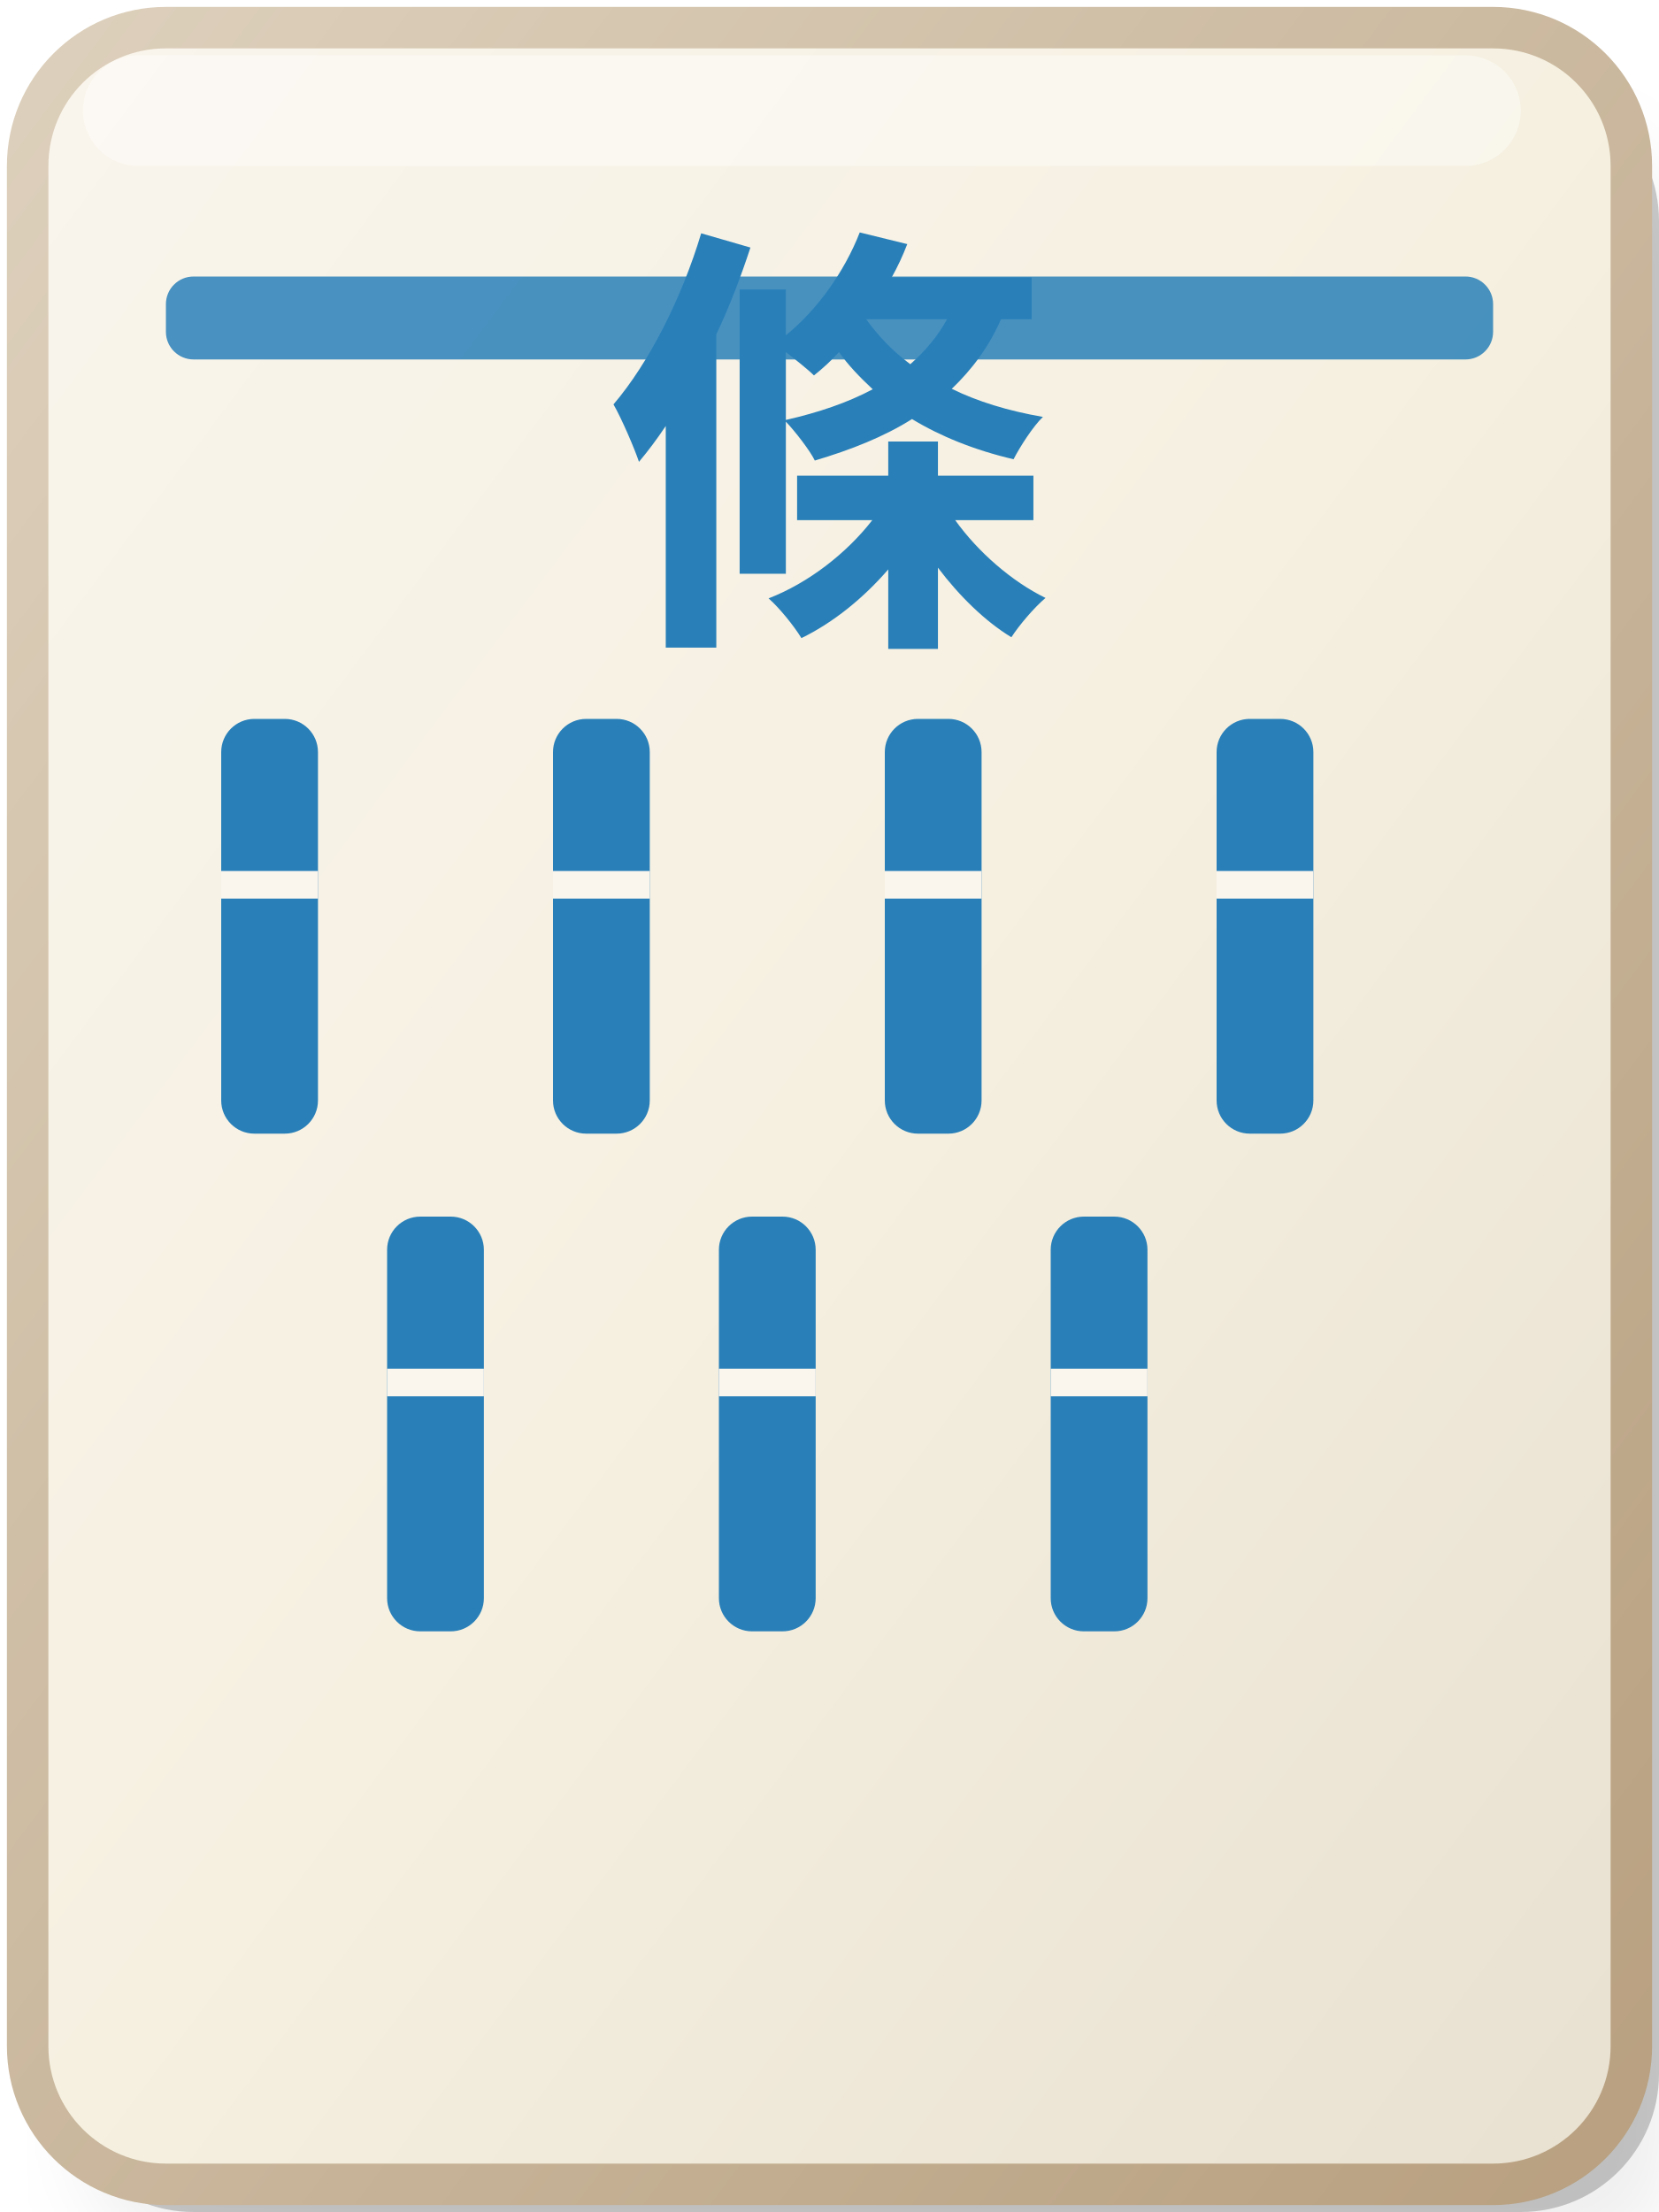
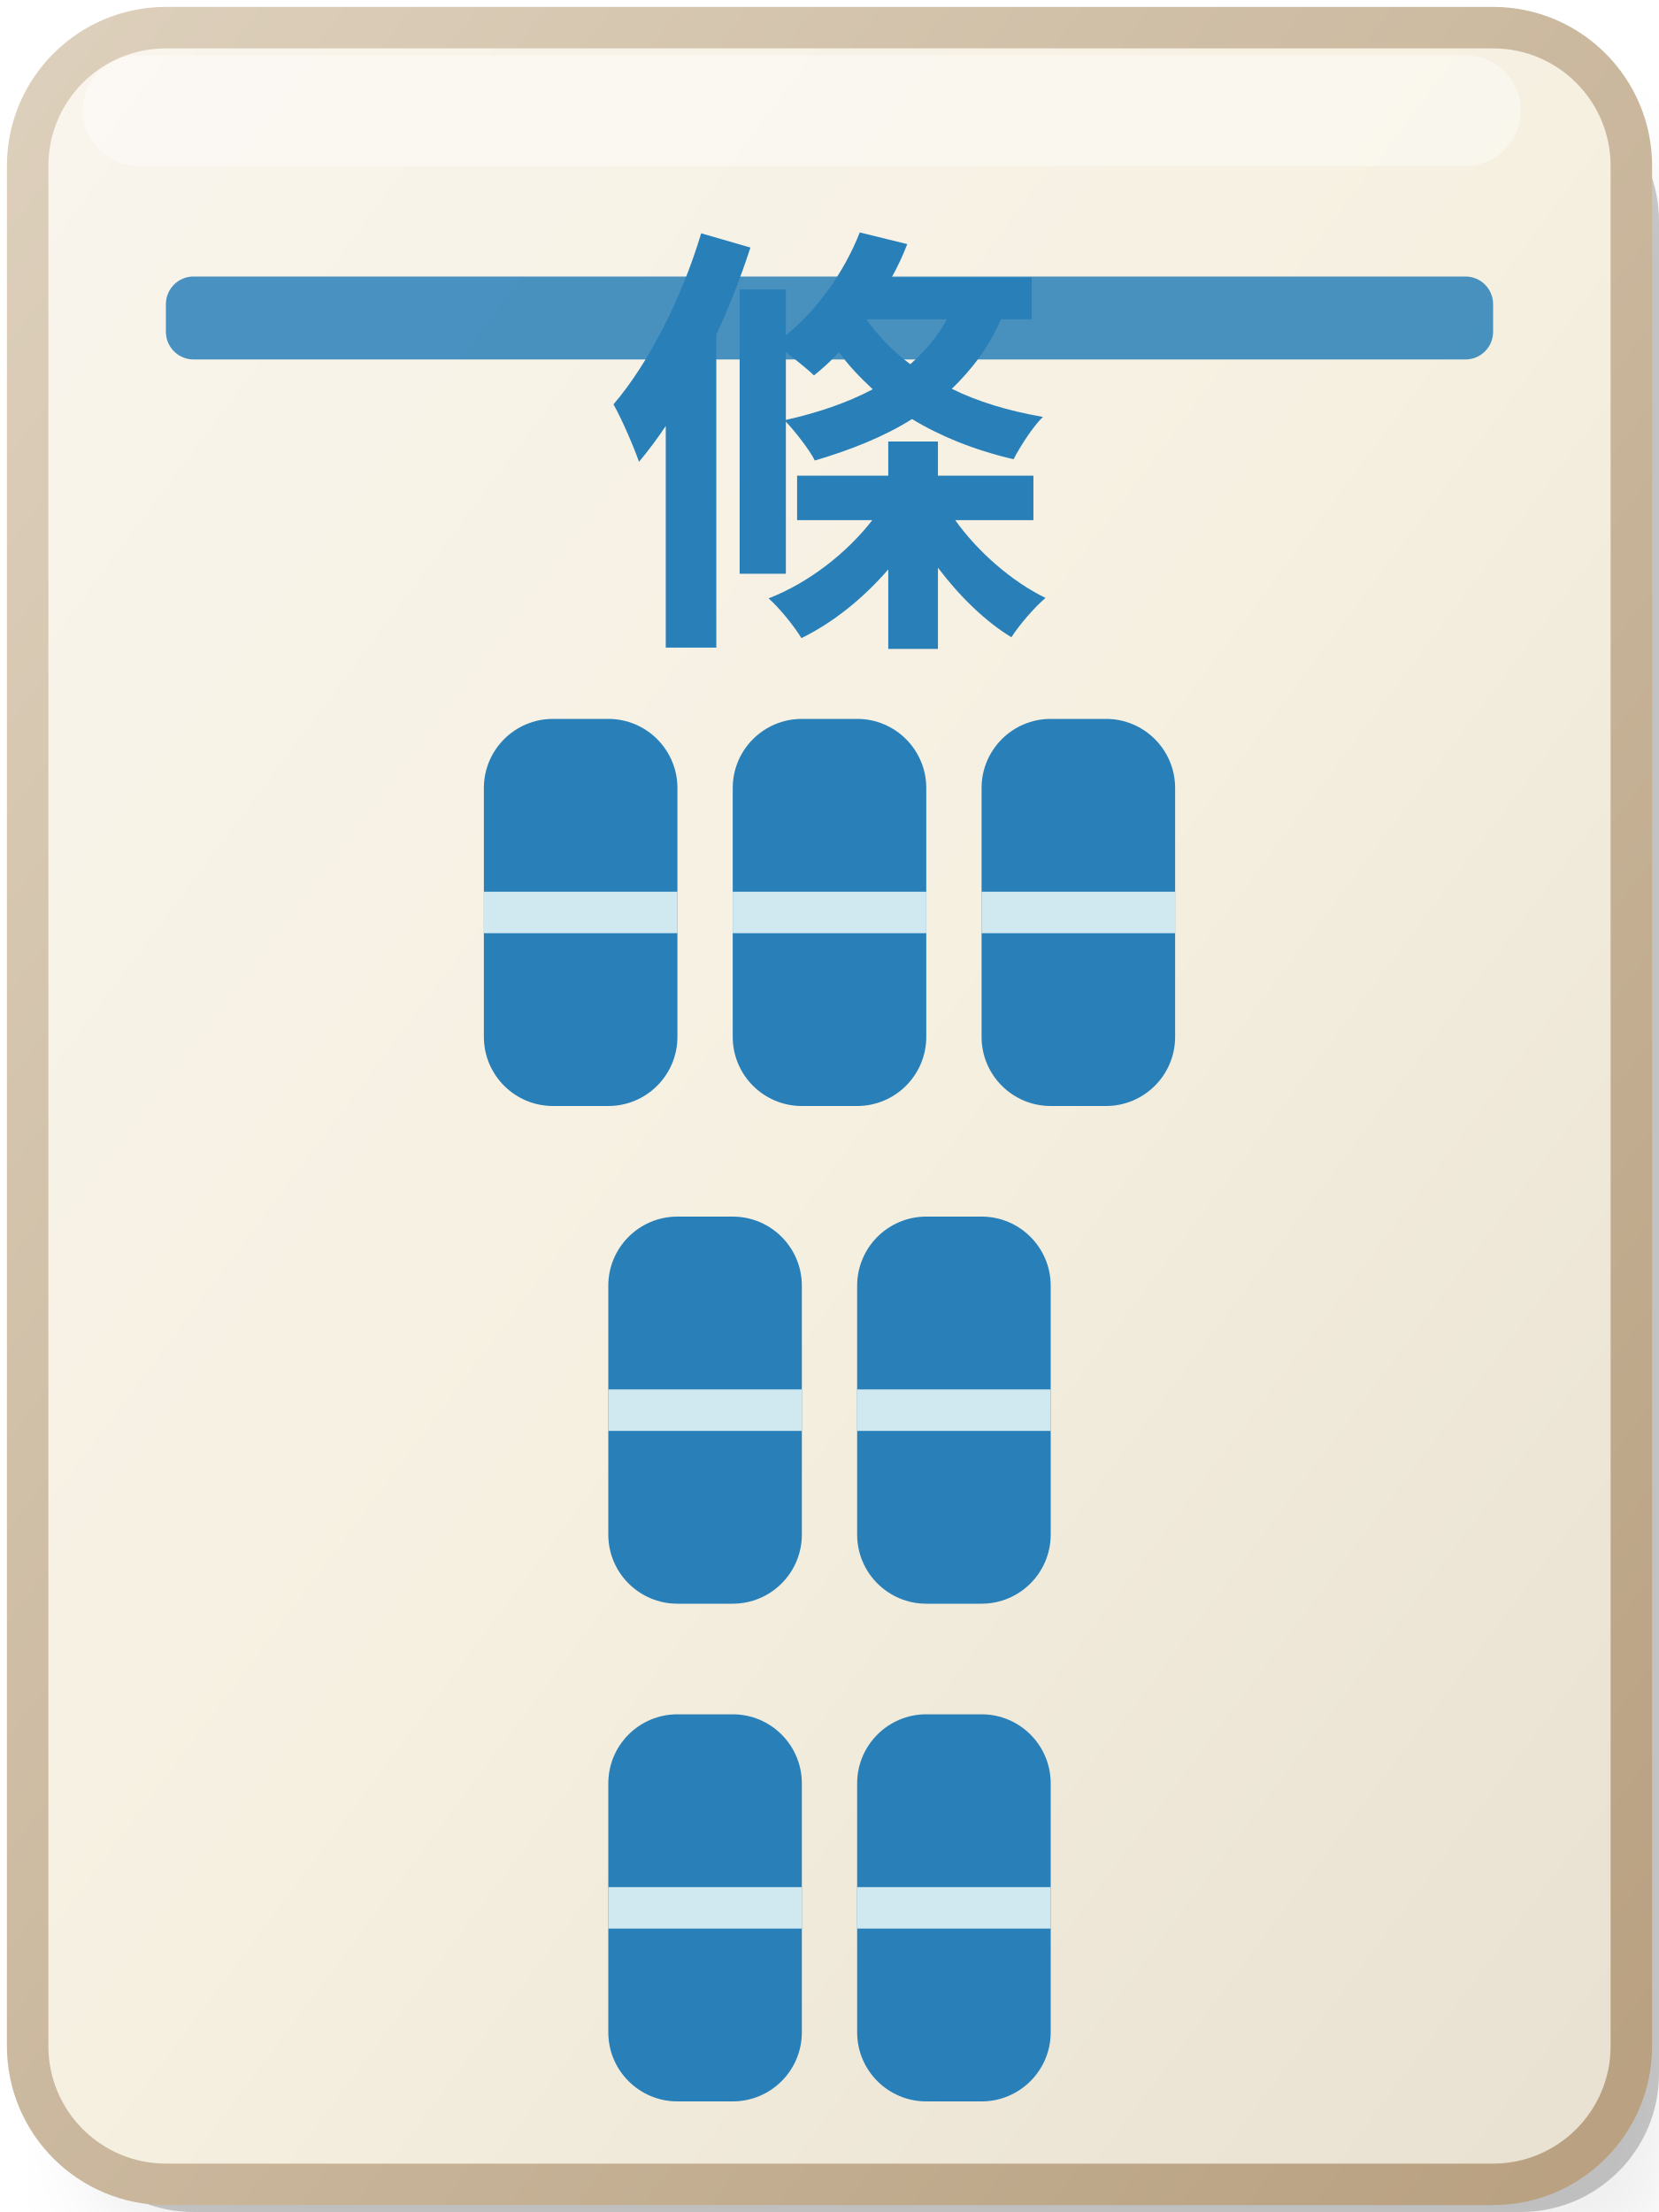
<svg xmlns="http://www.w3.org/2000/svg" width="60" height="80" viewBox="0 0 60 80">
  <defs>
    <filter id="shadow" x="-10%" y="-10%" width="130%" height="140%">
      <feDropShadow dx="1" dy="2" stdDeviation="1.5" flood-color="#00000055" />
    </filter>
    <linearGradient id="face" x1="0%" y1="0%" x2="100%" y2="100%">
      <stop offset="0%" stop-color="#faf5ed" />
      <stop offset="50%" stop-color="#f5f0e0" />
      <stop offset="100%" stop-color="#e8e0d0" />
    </linearGradient>
    <linearGradient id="border" x1="0%" y1="0%" x2="100%" y2="100%">
      <stop offset="0%" stop-color="#ddd0bc" />
      <stop offset="100%" stop-color="#b8a080" />
    </linearGradient>
  </defs>
  <rect x="2" y="3" width="58" height="77" rx="5" fill="#00000033" filter="url(#shadow)" />
  <rect x="1" y="1" width="58" height="78" rx="5" fill="url(#face)" stroke="url(#border)" stroke-width="1.5" />
  <rect x="3" y="2" width="52" height="4" rx="2" fill="rgba(255,255,255,0.4)" />
  <rect x="6" y="10" width="48" height="3" rx="1" fill="#2980b9" opacity="0.85" />
  <text x="30" y="22" text-anchor="middle" font-family="Noto Sans TC, sans-serif" font-size="16" fill="#2980b9" font-weight="700">條</text>
-   <rect x="8" y="26" width="3.5" height="15" rx="1.2" fill="#2980b9" />
-   <line x1="8" y1="32" x2="11.5" y2="32" stroke="#faf5ed" stroke-width="1" />
-   <rect x="20" y="26" width="3.5" height="15" rx="1.2" fill="#2980b9" />
-   <line x1="20" y1="32" x2="23.5" y2="32" stroke="#faf5ed" stroke-width="1" />
-   <rect x="32" y="26" width="3.5" height="15" rx="1.2" fill="#2980b9" />
-   <line x1="32" y1="32" x2="35.5" y2="32" stroke="#faf5ed" stroke-width="1" />
-   <rect x="44" y="26" width="3.5" height="15" rx="1.2" fill="#2980b9" />
-   <line x1="44" y1="32" x2="47.5" y2="32" stroke="#faf5ed" stroke-width="1" />
-   <rect x="14" y="44" width="3.5" height="15" rx="1.2" fill="#2980b9" />
-   <line x1="14" y1="50" x2="17.5" y2="50" stroke="#faf5ed" stroke-width="1" />
-   <rect x="26" y="44" width="3.5" height="15" rx="1.2" fill="#2980b9" />
-   <line x1="26" y1="50" x2="29.5" y2="50" stroke="#faf5ed" stroke-width="1" />
-   <rect x="38" y="44" width="3.5" height="15" rx="1.2" fill="#2980b9" />
-   <line x1="38" y1="50" x2="41.5" y2="50" stroke="#faf5ed" stroke-width="1" />
+   <rect x="17.5" y="26" width="7" height="14" rx="2.5" fill="#2980b9" />
+   <line x1="17.5" y1="33.0" x2="24.5" y2="33.0" stroke="#d0e8f0" stroke-width="1.5" />
+   <rect x="26.5" y="26" width="7" height="14" rx="2.5" fill="#2980b9" />
+   <line x1="26.5" y1="33.0" x2="33.5" y2="33.0" stroke="#d0e8f0" stroke-width="1.5" />
+   <rect x="35.5" y="26" width="7" height="14" rx="2.5" fill="#2980b9" />
+   <line x1="35.5" y1="33.0" x2="42.5" y2="33.0" stroke="#d0e8f0" stroke-width="1.5" />
+   <rect x="22.0" y="44" width="7" height="14" rx="2.5" fill="#2980b9" />
+   <line x1="22.0" y1="51.0" x2="29.0" y2="51.0" stroke="#d0e8f0" stroke-width="1.5" />
+   <rect x="31.0" y="44" width="7" height="14" rx="2.5" fill="#2980b9" />
+   <line x1="31.0" y1="51.0" x2="38.0" y2="51.0" stroke="#d0e8f0" stroke-width="1.5" />
+   <rect x="22.0" y="62" width="7" height="14" rx="2.5" fill="#2980b9" />
+   <line x1="22.0" y1="69.0" x2="29.0" y2="69.0" stroke="#d0e8f0" stroke-width="1.5" />
+   <rect x="31.0" y="62" width="7" height="14" rx="2.5" fill="#2980b9" />
+   <line x1="31.0" y1="69.0" x2="38.0" y2="69.0" stroke="#d0e8f0" stroke-width="1.5" />
</svg>
